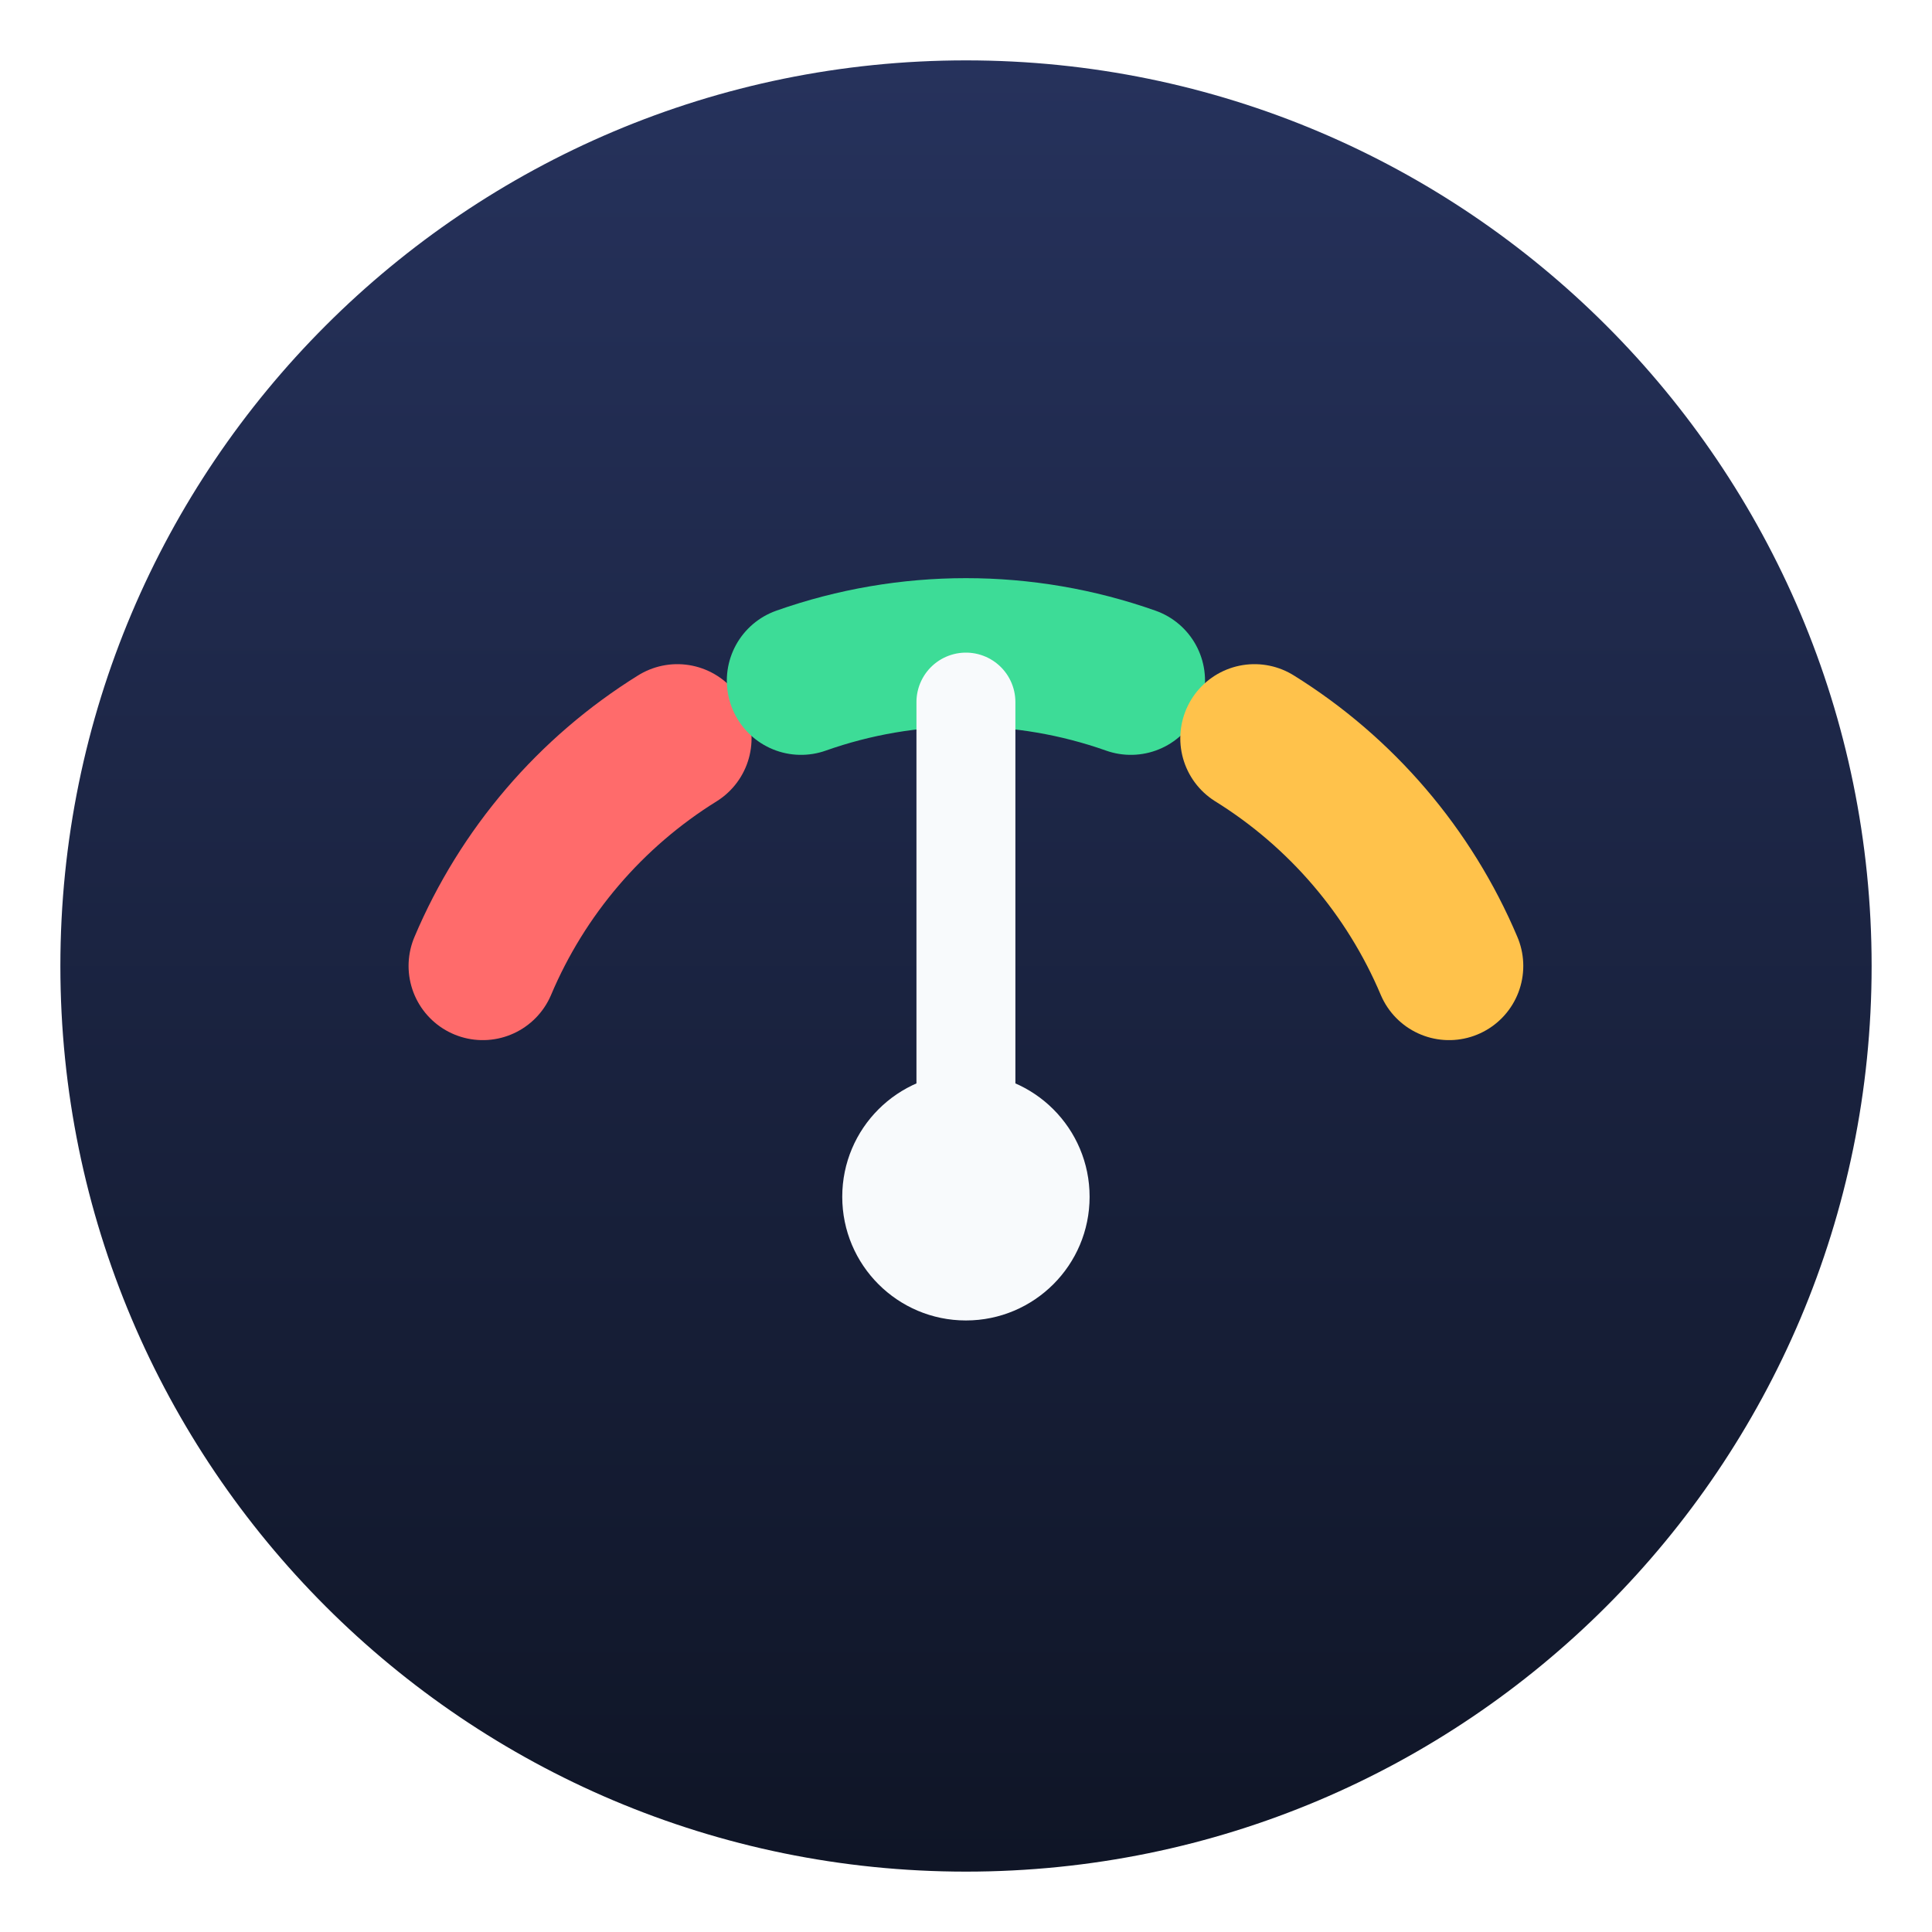
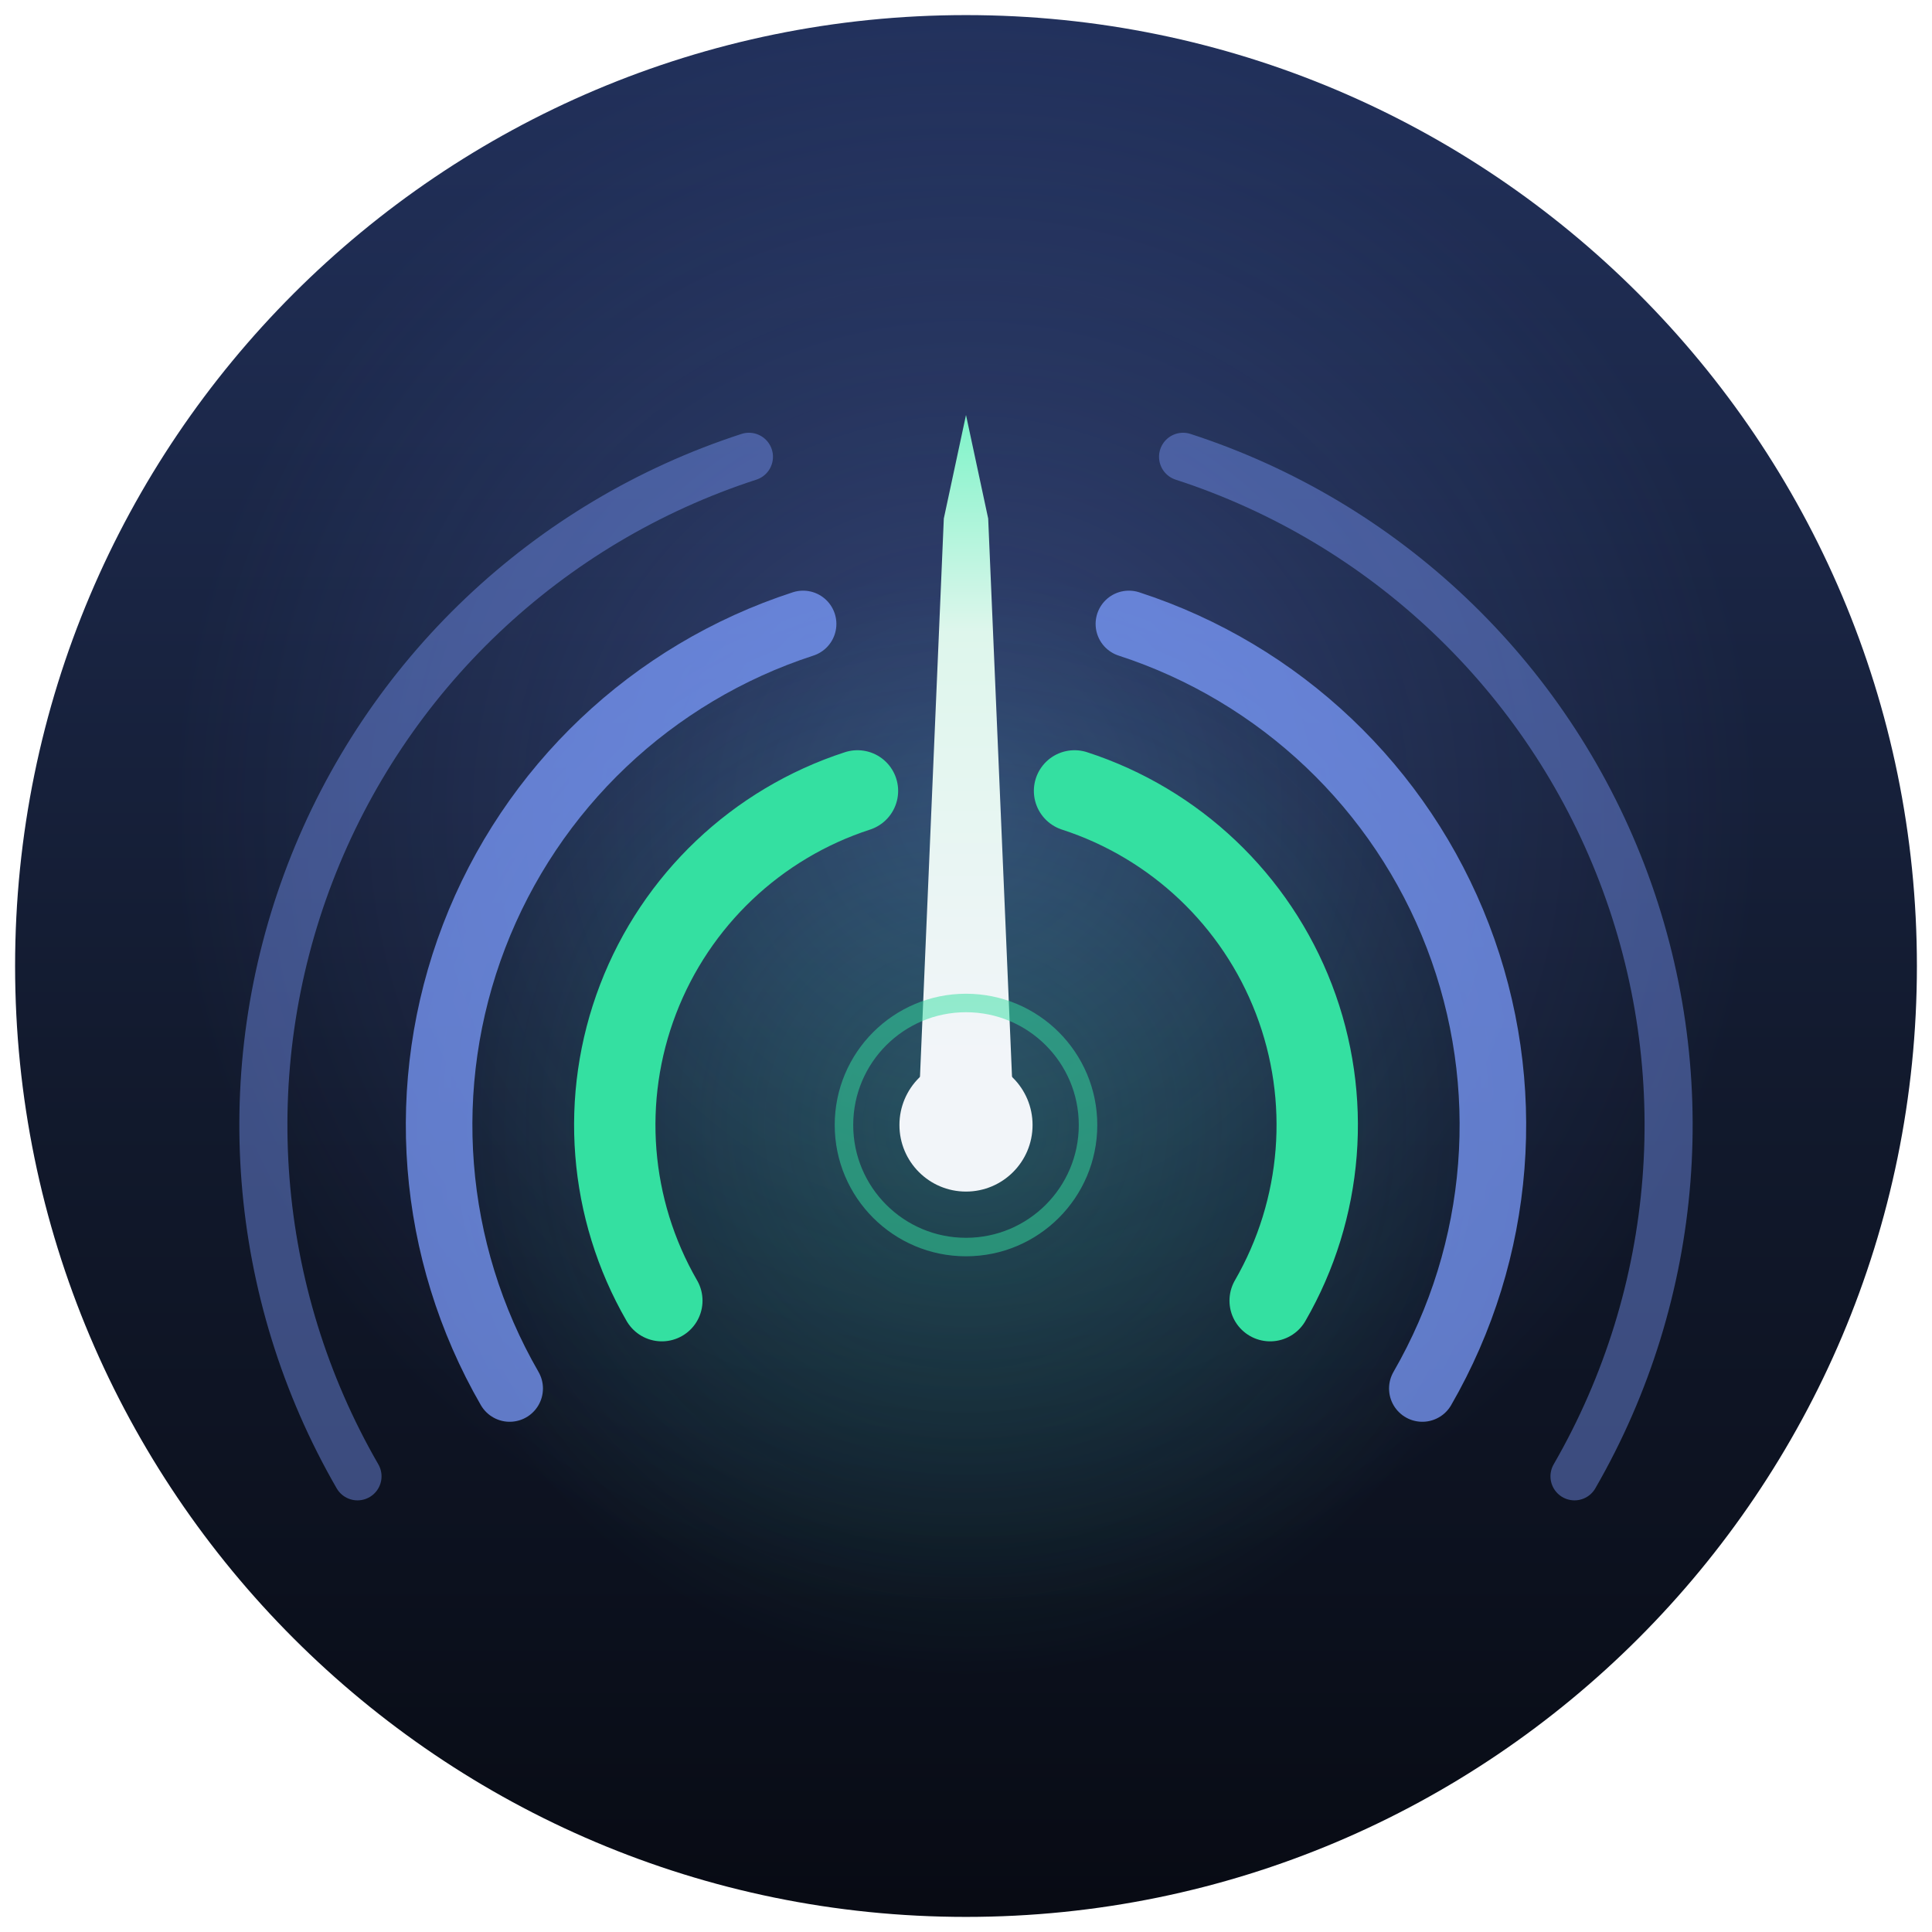
- <svg xmlns="http://www.w3.org/2000/svg" width="512" height="512" viewBox="0 0 512 512">
+ <svg xmlns="http://www.w3.org/2000/svg" width="512" height="512" viewBox="0 0 1024 1024">
  <defs>
    <linearGradient id="bg" x1="0" y1="0" x2="0" y2="1">
-       <stop offset="0" stop-color="#26325C" />
-       <stop offset="1" stop-color="#0F1526" />
+       <stop offset="0" stop-color="#22315C" />
+       <stop offset="0.55" stop-color="#121A2E" />
+       <stop offset="1" stop-color="#080B14" />
    </linearGradient>
+     <radialGradient id="halo" gradientUnits="userSpaceOnUse" cx="512" cy="431.6" r="421.4">
+       <stop offset="0" stop-color="#7C9CFF" stop-opacity="0.28" />
+       <stop offset="0.55" stop-color="#7C9CFF" stop-opacity="0.11" />
+       <stop offset="1" stop-color="#7C9CFF" stop-opacity="0" />
+     </radialGradient>
+     <radialGradient id="glow" gradientUnits="userSpaceOnUse" cx="512" cy="596.3" r="294.0">
+       <stop offset="0" stop-color="#34E0A1" stop-opacity="0.20" />
+       <stop offset="1" stop-color="#34E0A1" stop-opacity="0" />
+     </radialGradient>
  </defs>
-   <circle cx="256" cy="256" r="240" fill="url(#bg)" />
-   <g transform="translate(20,20) scale(4.37)">
-     <g fill="none" stroke-width="9" stroke-linecap="round">
-       <path d="M 24.7 54.0 A 30 30 0 0 1 36.5 40.2" stroke="#FF6B6B" />
-       <path d="M 44.0 36.7 A 30 30 0 0 1 64.0 36.7" stroke="#3DDC97" />
-       <path d="M 71.5 40.2 A 30 30 0 0 1 83.3 54.0" stroke="#FFC24B" />
+   <circle cx="512" cy="512" r="504" fill="url(#bg)" />
+   <circle cx="512" cy="512" r="504" fill="url(#halo)" />
+   <circle cx="512" cy="512" r="504" fill="url(#glow)" />
+   <g transform="translate(512,512) scale(0.98) translate(-512,-512)">
+     <defs>
+       <linearGradient id="needle" x1="0" y1="0" x2="0" y2="0.9">
+         <stop offset="0" stop-color="#7DF3C8" />
+         <stop offset="0.34" stop-color="#DEF6EC" />
+         <stop offset="1" stop-color="#F2F5F9" />
+       </linearGradient>
+     </defs>
+     <g fill="none" stroke-linecap="round">
+       <g stroke="#7C9CFF" stroke-width="26" opacity="0.42">
+         <path d="M 629.4 236.6 A 380 380 0 0 1 841.1 788.0" />
+         <path d="M 394.6 236.6 A 380 380 0 0 0 182.9 788.0" />
+       </g>
+       <g stroke="#7C9CFF" stroke-width="36" opacity="0.74">
+         <path d="M 600.1 327.0 A 285 285 0 0 1 758.8 740.5" />
+         <path d="M 423.9 327.0 A 285 285 0 0 0 265.2 740.5" />
+       </g>
+       <g stroke="#34E0A1" stroke-width="44">
+         <path d="M 570.7 417.3 A 190 190 0 0 1 676.5 693.0" />
+         <path d="M 453.3 417.3 A 190 190 0 0 0 347.5 693.0" />
+       </g>
    </g>
-     <line x1="54" y1="68" x2="54" y2="38" stroke="#F8FAFC" stroke-width="6" stroke-linecap="round" />
-     <circle cx="54" cy="68" r="7.5" fill="#F8FAFC" />
+     <path d="M 486 598 L 500 270 L 512 214 L 524 270 L 538 598 Z" fill="url(#needle)" />
+     <circle cx="512" cy="598" r="66" fill="none" stroke="#34E0A1" stroke-width="10" opacity="0.5" />
+     <circle cx="512" cy="598" r="36" fill="#F2F5F9" />
  </g>
</svg>
